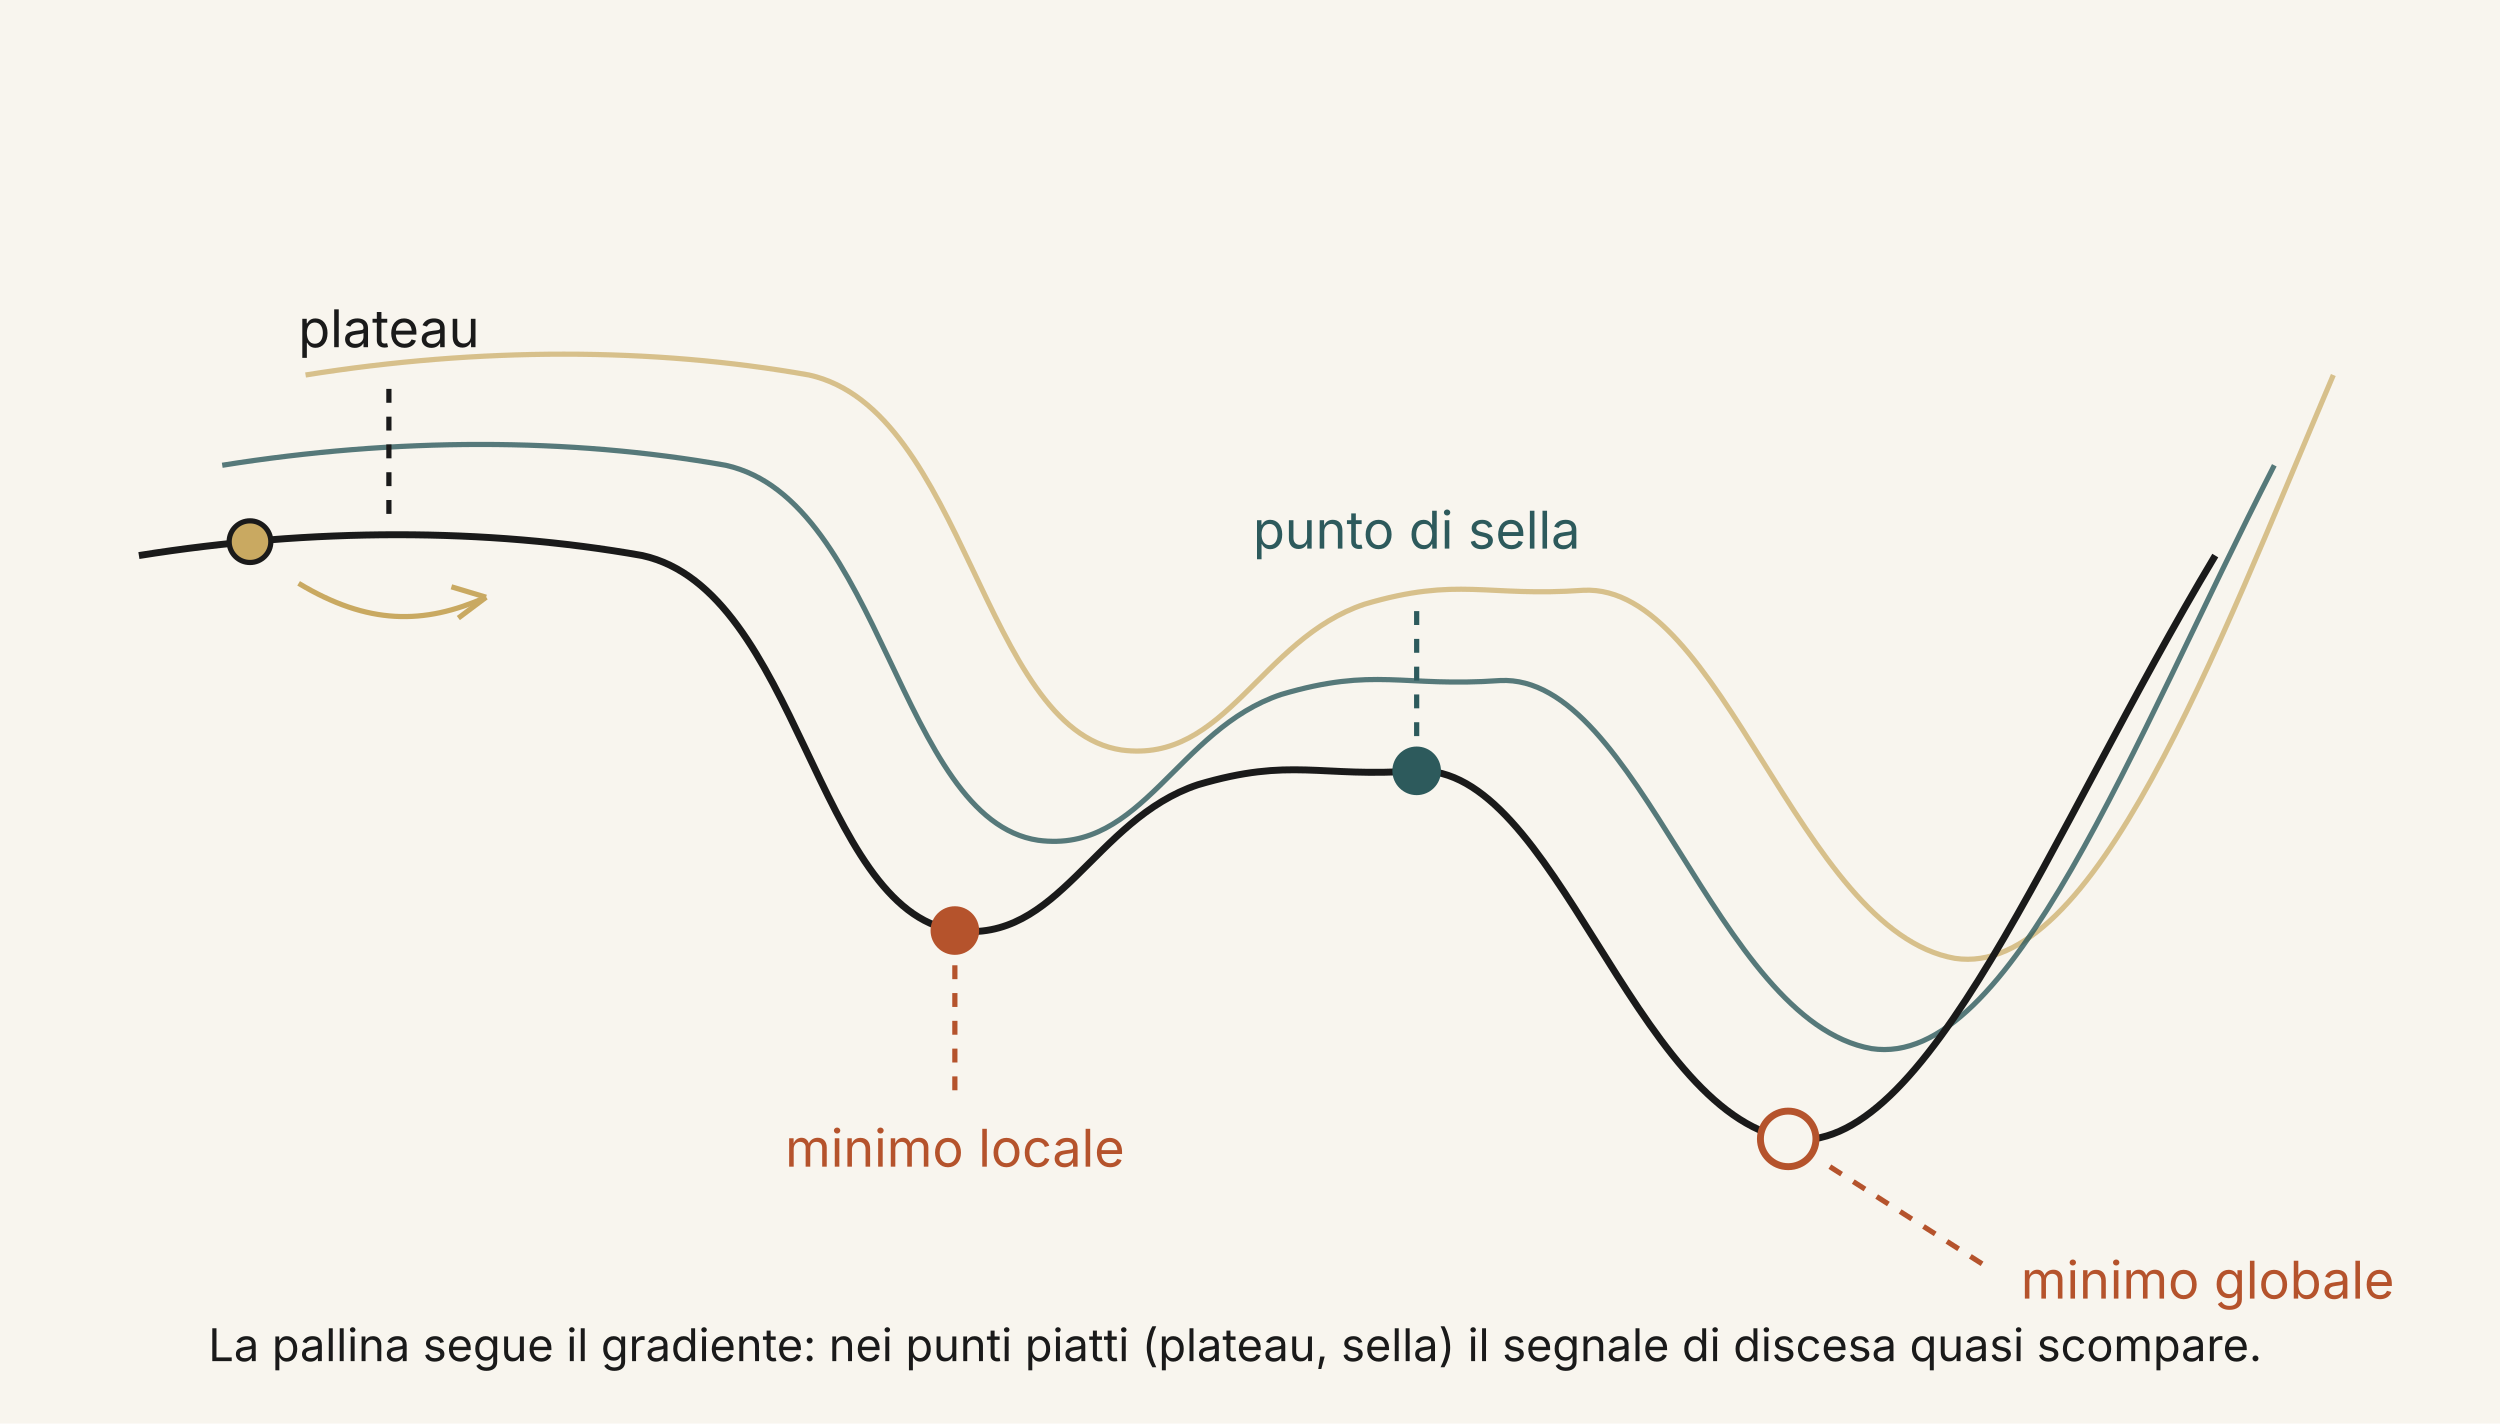
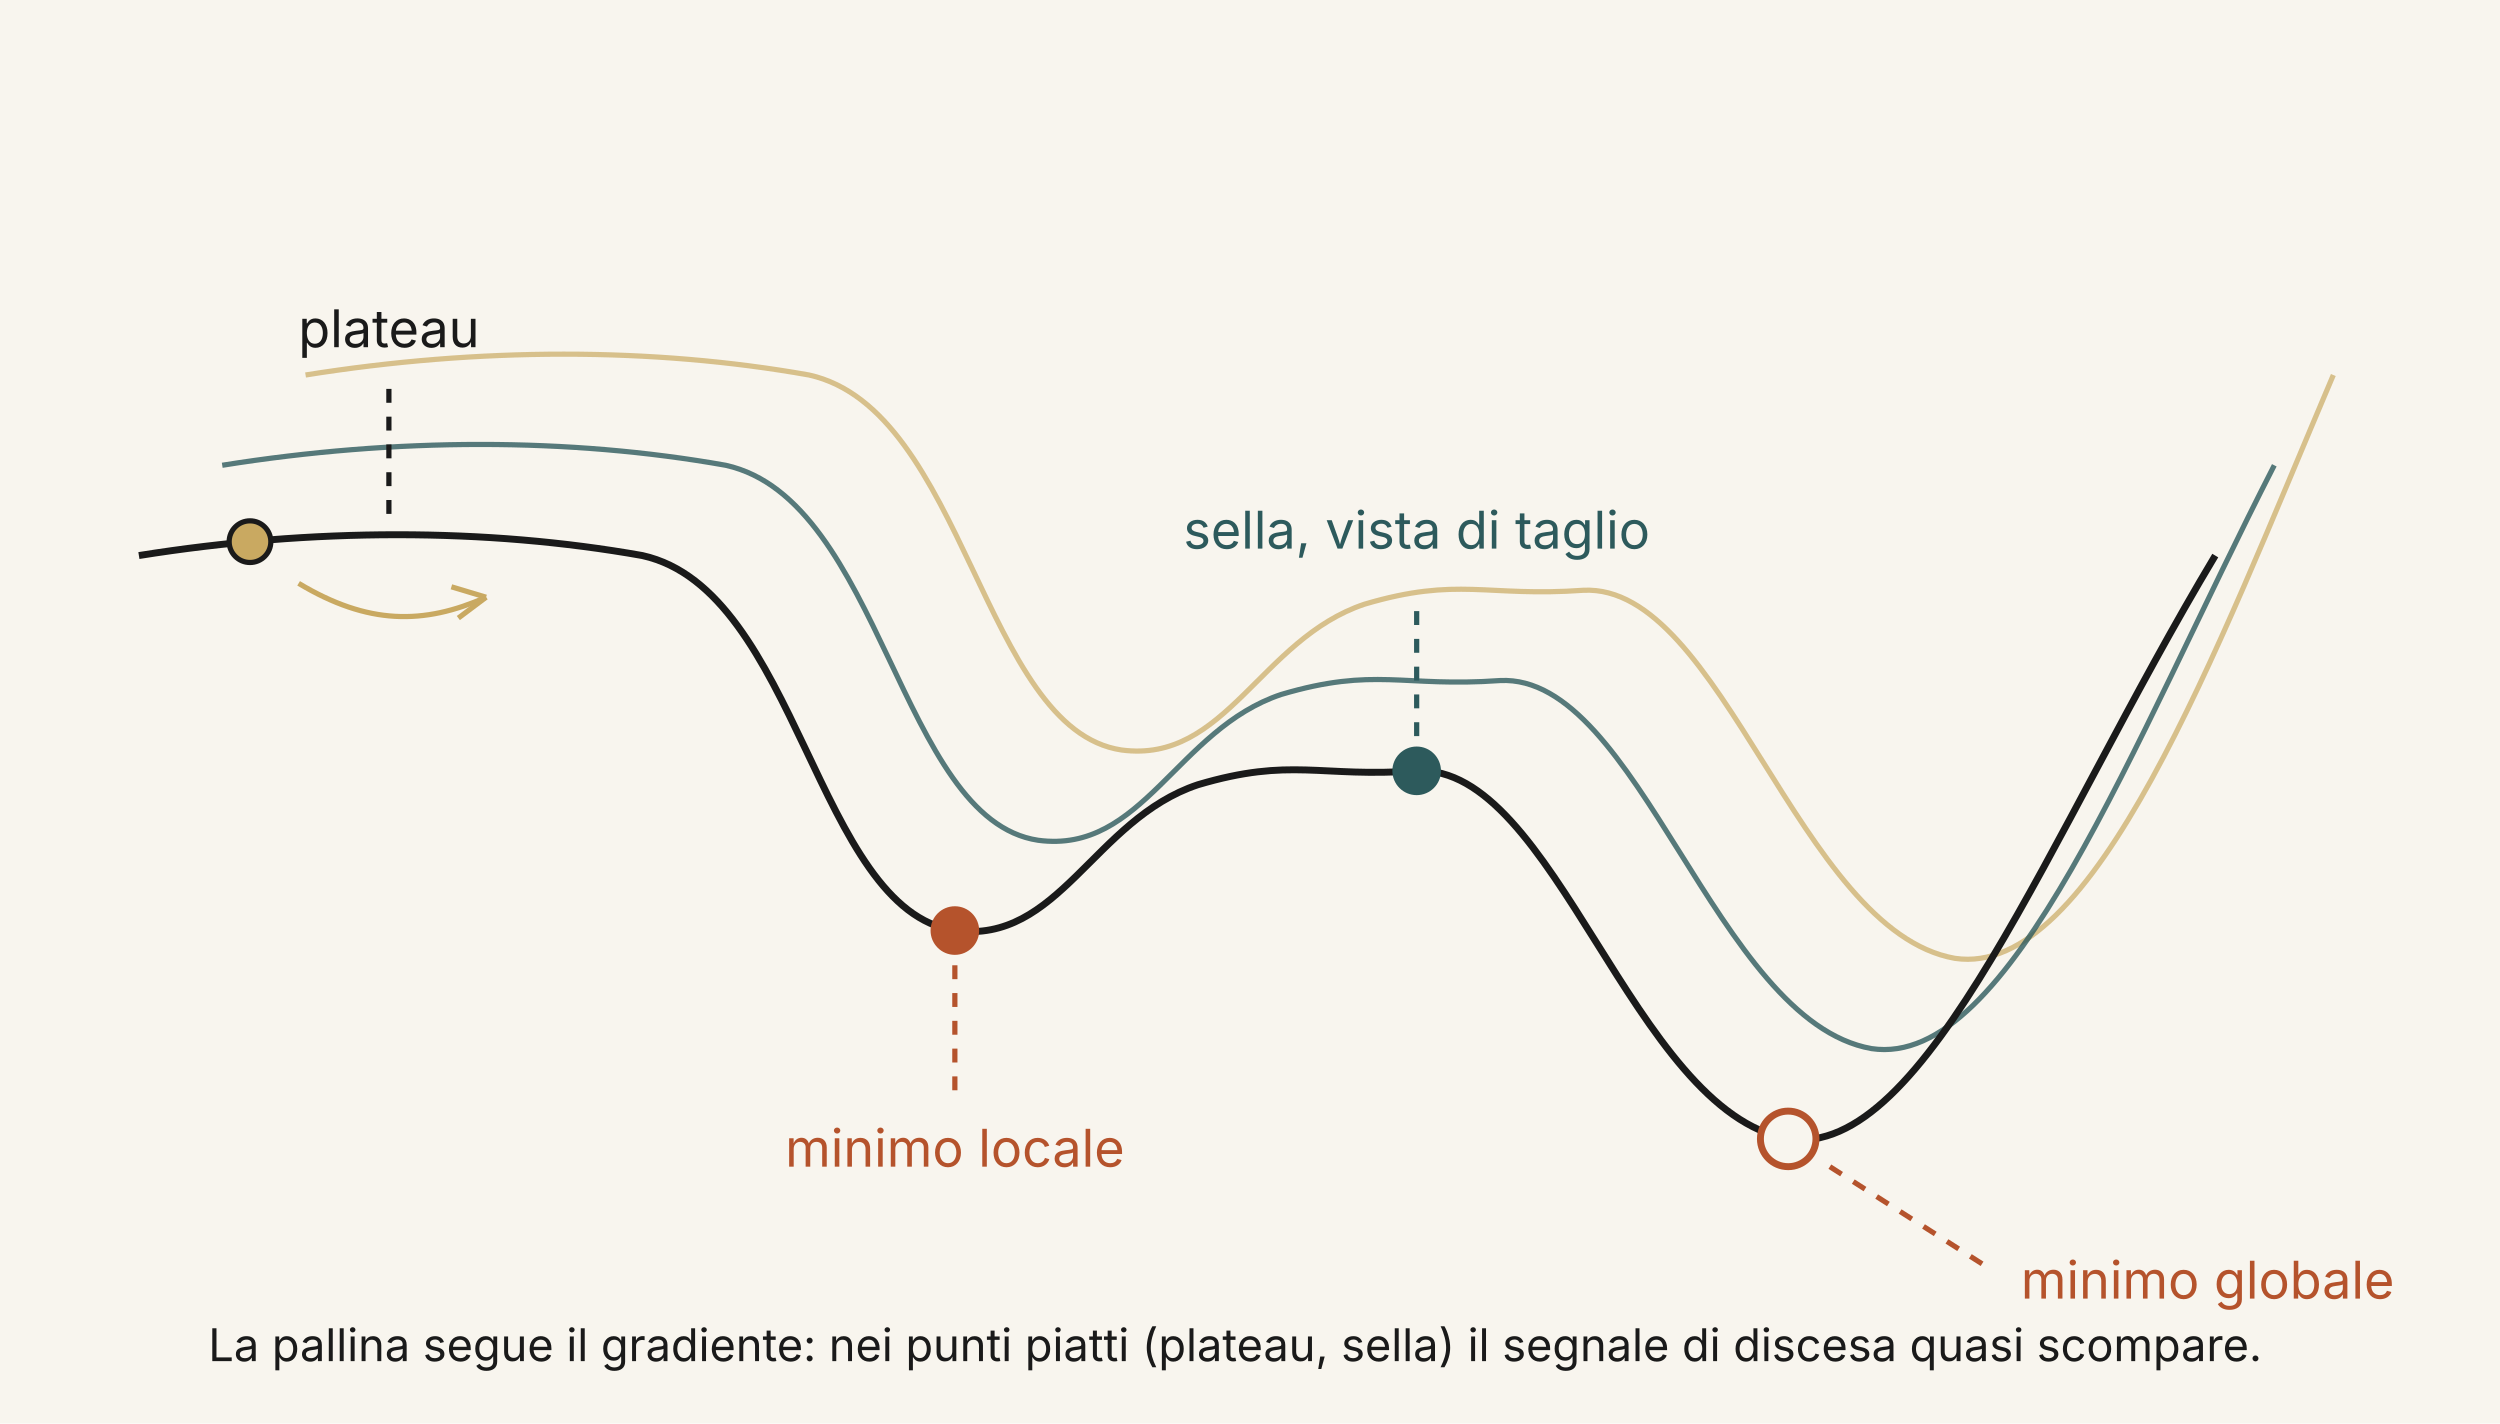
- <svg xmlns="http://www.w3.org/2000/svg" viewBox="0 0 720 410" width="100%" role="img" aria-label="Paesaggio di loss stilizzato con plateau, minimo locale, punto di sella e minimo globale">
+ <svg xmlns="http://www.w3.org/2000/svg" viewBox="0 0 720 410" width="100%" role="img" aria-label="Paesaggio di loss stilizzato con plateau, minimo locale, sella vista di taglio e minimo globale">
  <rect width="720" height="410" fill="#F8F5EE" />
  <path d="M 88 108 C 138 100 188 100 233 108 C 278 118 283 210 323 216 C 353 220 363 184 393 174 C 420 166 428 172 456 170 C 496 168 518 268 563 276 C 603 282 638 188 672 108" fill="none" stroke="#C9A961" stroke-width="1.5" opacity="0.7" />
  <path d="M 64 134 C 114 126 164 126 209 134 C 254 144 259 236 299 242 C 329 246 339 210 369 200 C 396 192 404 198 432 196 C 472 194 494 294 539 302 C 579 308 614 214 655 134" fill="none" stroke="#2D5A5C" stroke-width="1.5" opacity="0.8" />
  <path d="M 40 160 C 90 152 140 152 185 160 C 230 170 235 262 275 268 C 305 272 315 236 345 226 C 372 218 380 224 408 222 C 448 220 470 320 515 328 C 555 334 590 240 638 160" fill="none" stroke="#1A1A1A" stroke-width="2" />
  <line x1="112" y1="112" x2="112" y2="150" stroke="#1A1A1A" stroke-width="1.5" stroke-dasharray="4 4" />
  <text x="112" y="100" font-family="Inter, system-ui, sans-serif" font-size="15" fill="#1A1A1A" text-anchor="middle">plateau</text>
  <circle cx="275" cy="268" r="7" fill="#B5532C" />
  <line x1="275" y1="278" x2="275" y2="316" stroke="#B5532C" stroke-width="1.5" stroke-dasharray="4 4" />
  <text x="275" y="336" font-family="Inter, system-ui, sans-serif" font-size="15" fill="#B5532C" text-anchor="middle">minimo locale</text>
  <circle cx="408" cy="222" r="7" fill="#2D5A5C" />
  <line x1="408" y1="212" x2="408" y2="172" stroke="#2D5A5C" stroke-width="1.5" stroke-dasharray="4 4" />
-   <text x="408" y="158" font-family="Inter, system-ui, sans-serif" font-size="15" fill="#2D5A5C" text-anchor="middle">punto di sella</text>
+   <text x="408" y="158" font-family="Inter, system-ui, sans-serif" font-size="15" fill="#2D5A5C" text-anchor="middle">sella, vista di taglio</text>
  <circle cx="515" cy="328" r="8" fill="#F8F5EE" stroke="#B5532C" stroke-width="2" />
  <line x1="527" y1="336" x2="574" y2="366" stroke="#B5532C" stroke-width="1.5" stroke-dasharray="4 4" />
  <text x="582" y="374" font-family="Inter, system-ui, sans-serif" font-size="15" fill="#B5532C">minimo globale</text>
  <circle cx="72" cy="156" r="6" fill="#C9A961" stroke="#1A1A1A" stroke-width="1.5" />
  <path d="M 86 168 C 106 180 122 180 140 172" fill="none" stroke="#C9A961" stroke-width="1.5" />
  <path d="M 140 172 l -10 -3 m 10 3 l -8 6" fill="none" stroke="#C9A961" stroke-width="1.5" />
  <text x="60" y="392" font-family="Inter, system-ui, sans-serif" font-size="13" fill="#1A1A1A">La pallina segue il gradiente: nei punti piatti (plateau, sella) il segnale di discesa quasi scompare.</text>
</svg>
